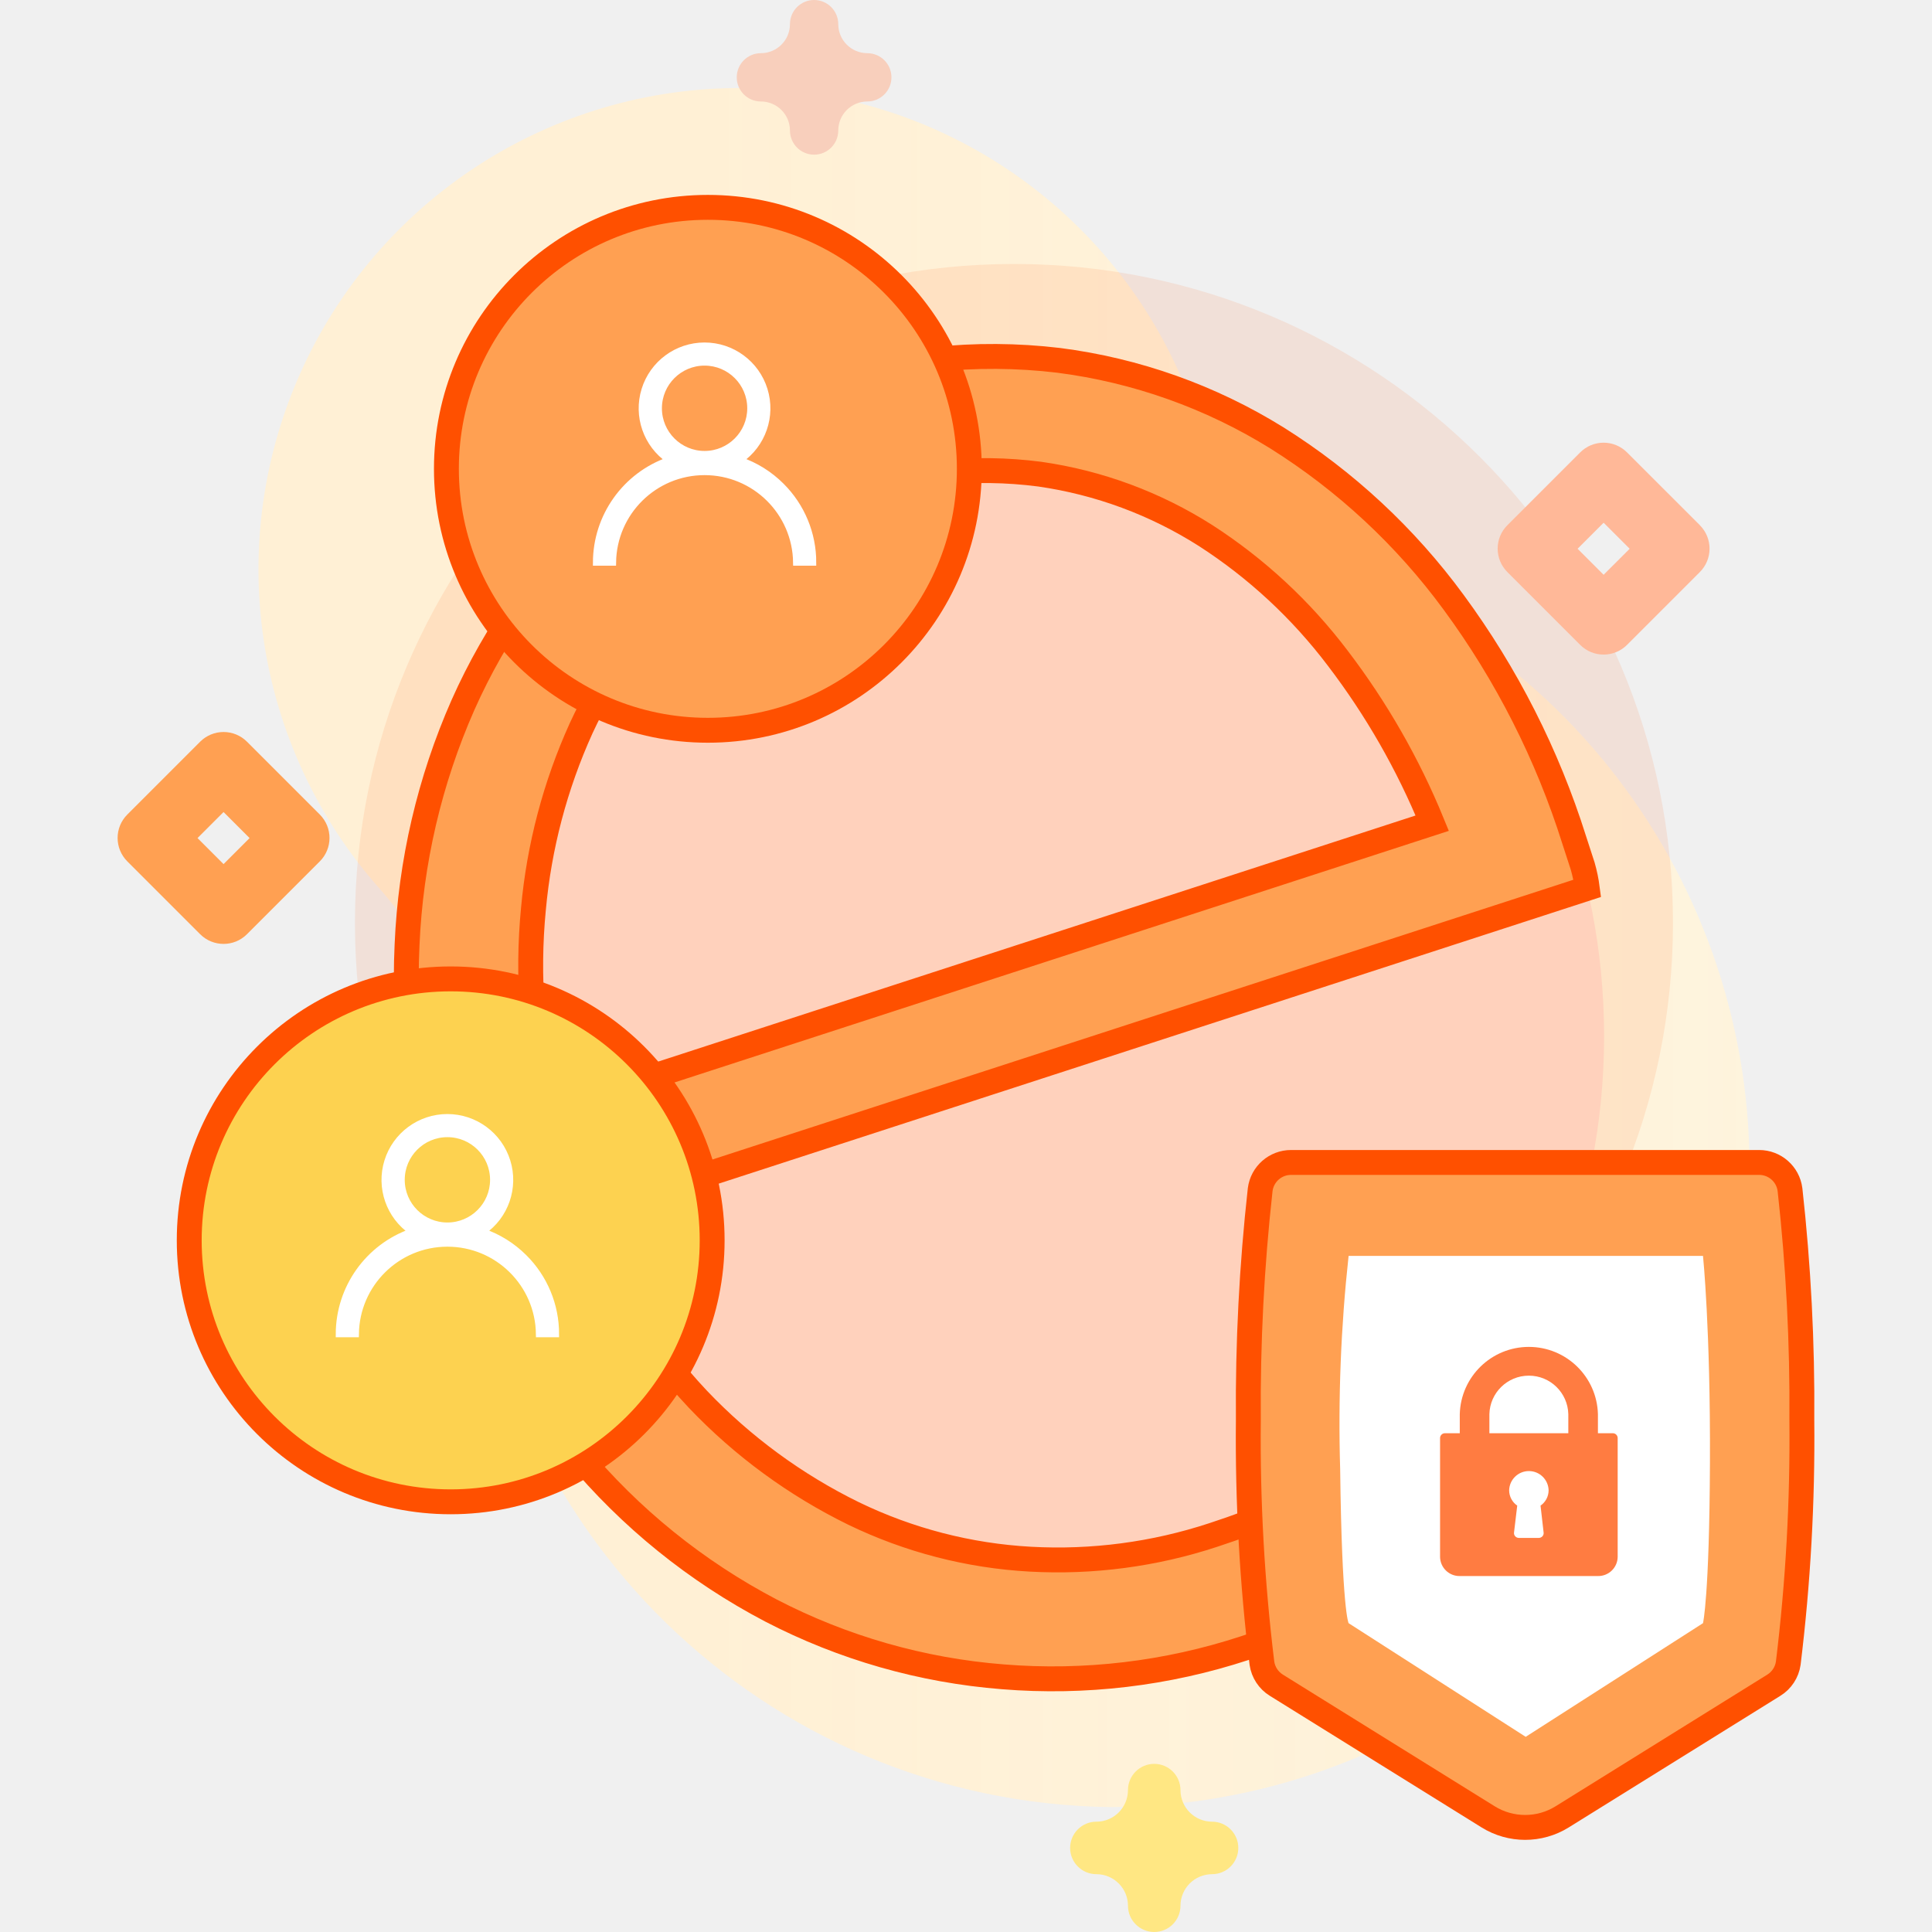
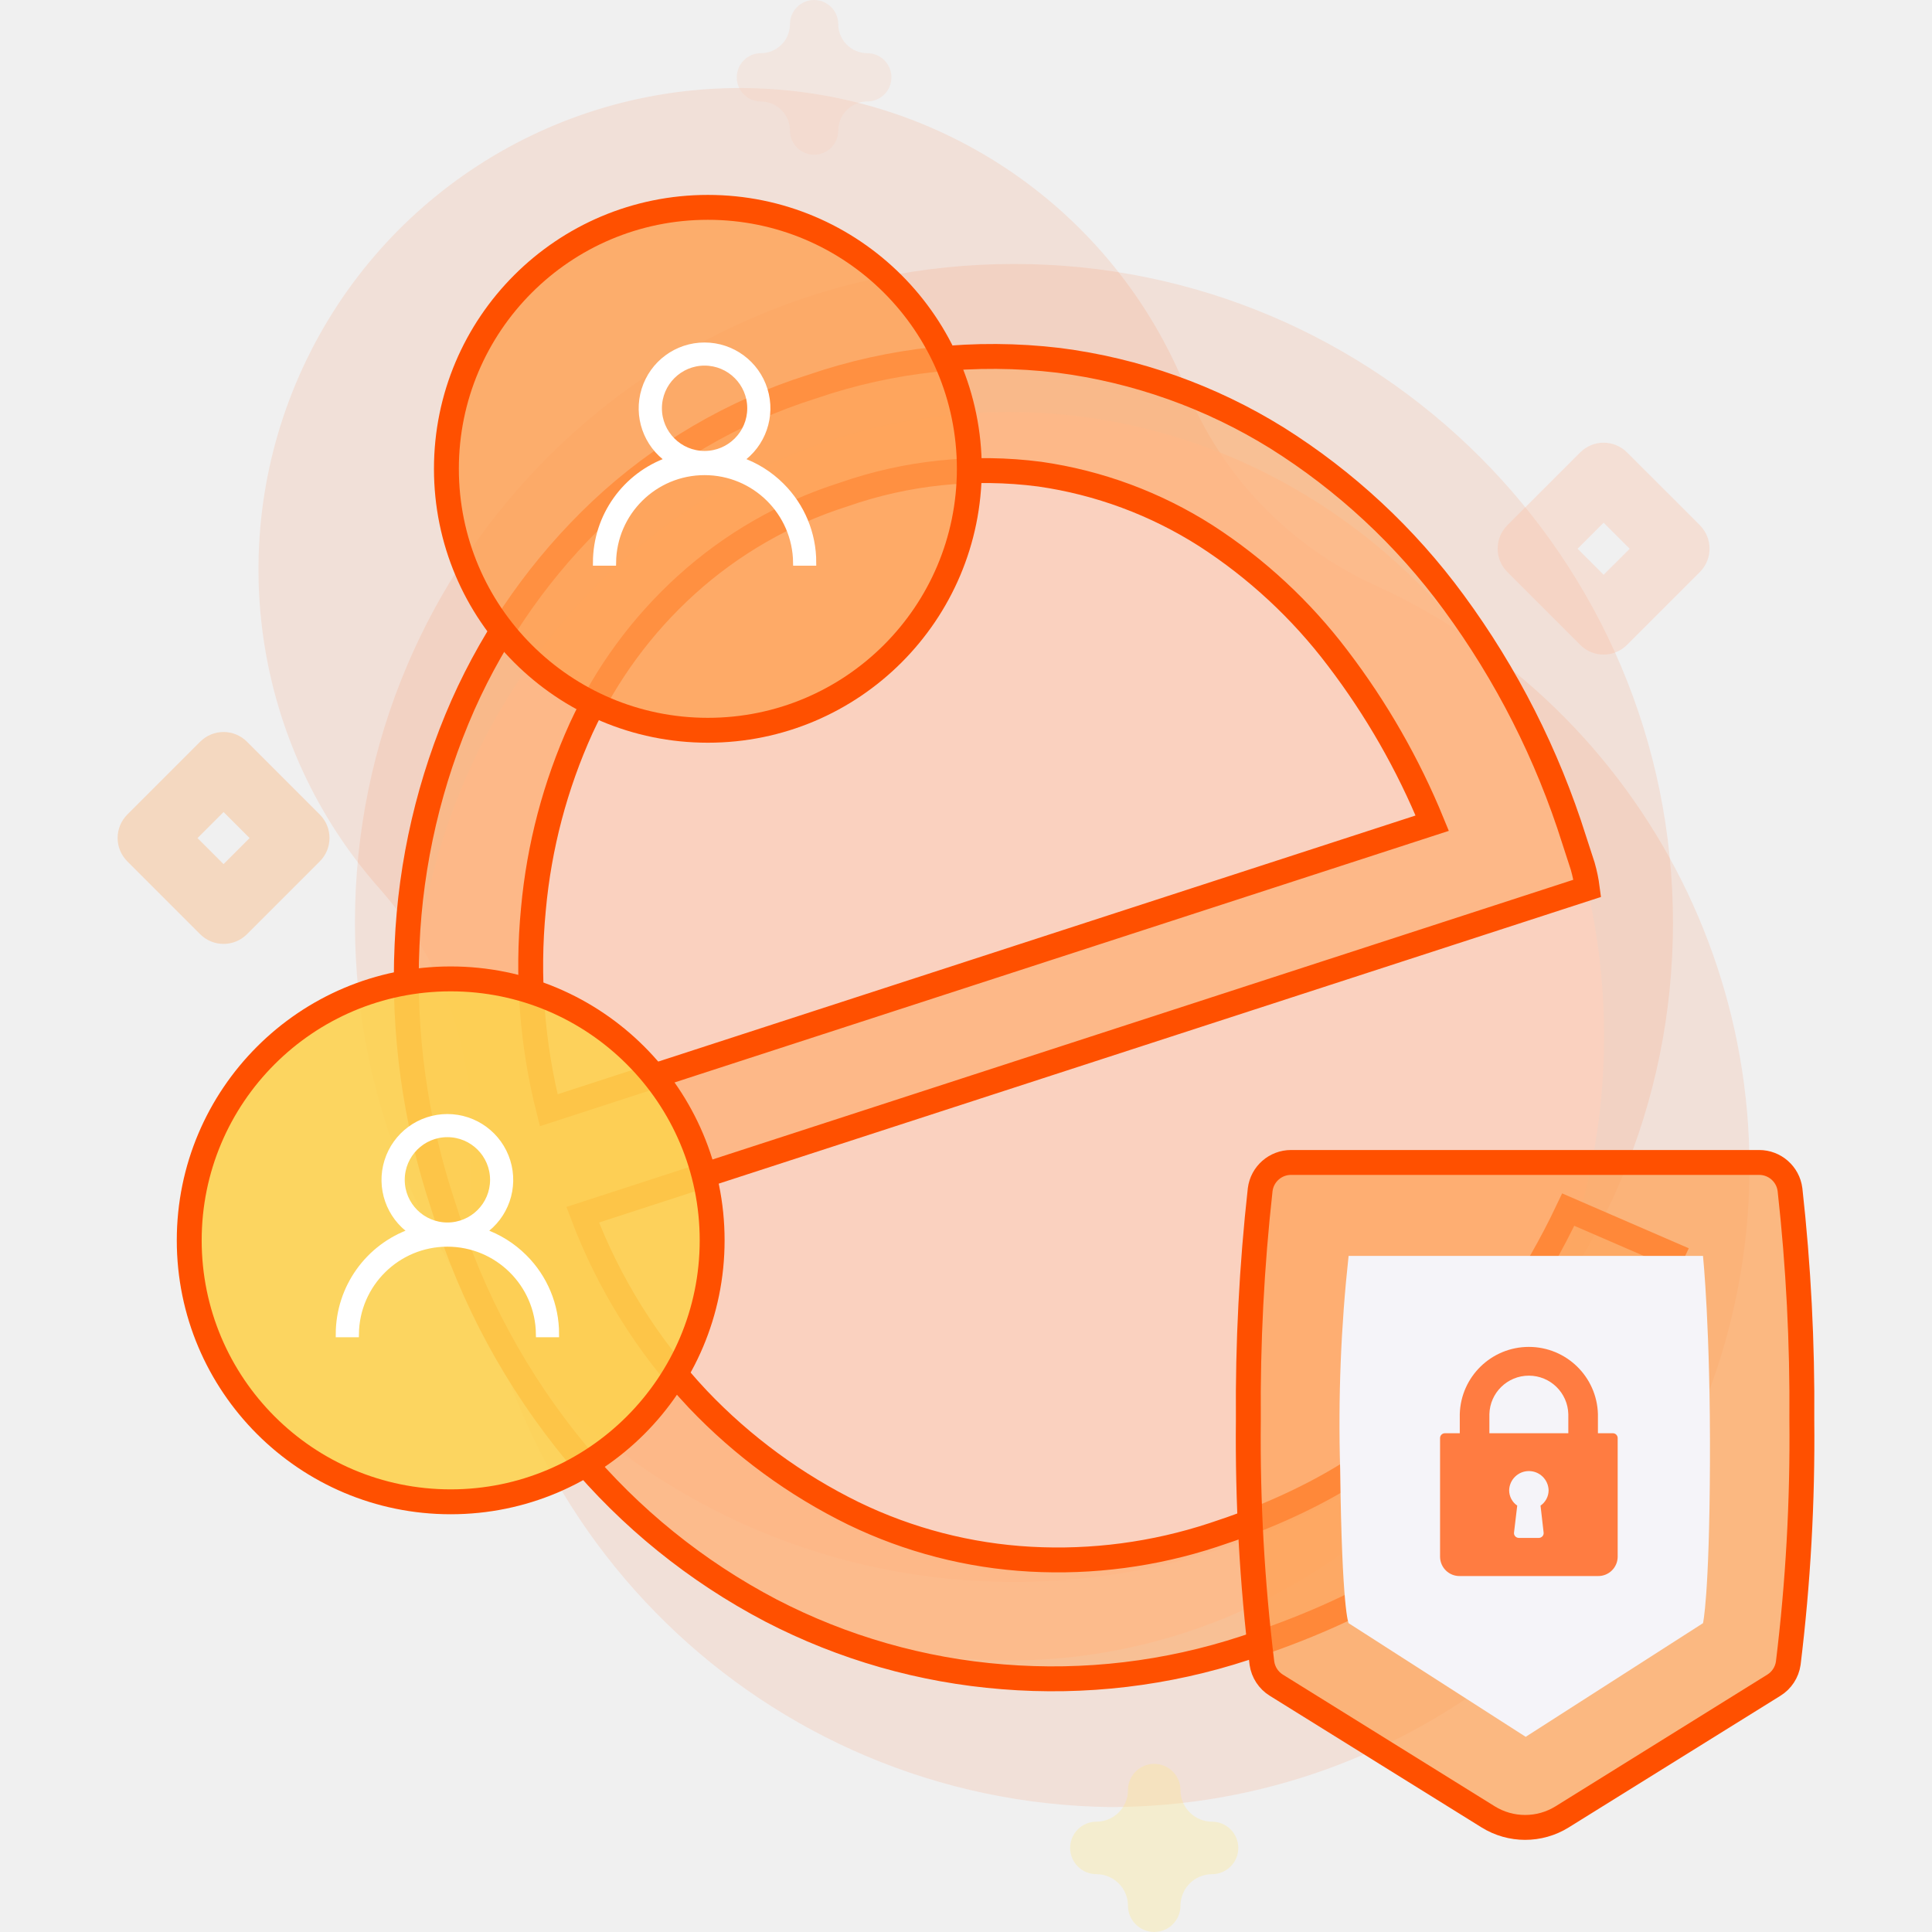
<svg xmlns="http://www.w3.org/2000/svg" id="expert-idp-illustration" class="icon" width="100" height="100" viewBox="0 0 136.332 155.236">
-   <defs>
-     <linearGradient id="linear-gradient" x1="0.292" y1="0.5" x2="2.192" y2="0.5" gradientUnits="objectBoundingBox">
-       <stop offset="0" stop-color="#fff0d5" />
-       <stop offset="0.001" stop-color="#fff0d5" />
-       <stop offset="0.557" stop-color="#fff6df" stop-opacity="0.902" />
-       <stop offset="1" stop-color="#ff5000" stop-opacity="0.251" />
-     </linearGradient>
-   </defs>
  <g transform="translate(-571.619 -136.789)">
-     <path d="M108.412,24.1A38.679,38.679,0,1,0,43.7,64.416,29.358,29.358,0,0,1,50.993,85q-.051,1.5-.013,3.028a52.1,52.1,0,0,0,51.407,50.123,51.407,51.407,0,0,0,21.239-98.185,29.676,29.676,0,0,1-15.207-15.868Z" transform="translate(549.019 143.837)" fill="url(#linear-gradient)" />
-     <path d="M52.952,0A52.952,52.952,0,1,1,0,52.952,52.952,52.952,0,0,1,52.952,0Z" transform="translate(590.685 157.999)" fill="#ff5000" opacity="0.1" />
-     <path d="M47.872,0C74.31,0,95.743,22.46,95.743,50.165S74.31,100.33,47.872,100.33,0,77.87,0,50.165,21.433,0,47.872,0Z" transform="translate(595.313 169.885)" fill="#ffd1bc" />
-     <path d="M10.434,57.589H95.313a12.071,12.071,0,0,0,.2-1.806V53.576A65.338,65.338,0,0,0,92.2,32.407a51.664,51.664,0,0,0-9.431-16.956A43.815,43.815,0,0,0,68.024,4.114,44.674,44.674,0,0,0,48.56,0,44.141,44.141,0,0,0,29.3,4.214a48.789,48.789,0,0,0-15.35,11.438A53.433,53.433,0,0,0,3.712,32.607,57.776,57.776,0,0,0,0,53.376v.4A57.26,57.26,0,0,0,4.023,75.649,51.316,51.316,0,0,0,14.984,92.5a48.74,48.74,0,0,0,16.09,10.836,49.455,49.455,0,0,0,19.207,3.813q14.683,0,24.639-5.518A71.349,71.349,0,0,0,92.7,87.688l-6.822-6.02A60.27,60.27,0,0,1,71.095,93.106q-8.351,4.615-20.422,4.615a39.948,39.948,0,0,1-14.585-2.695A37.266,37.266,0,0,1,23.714,87.14a43.965,43.965,0,0,1-9.053-12.579A44.593,44.593,0,0,1,10.434,57.589Zm0-8.829a47.261,47.261,0,0,1,3.824-15.752A45.083,45.083,0,0,1,22.4,20.367,35.722,35.722,0,0,1,33.974,12.04,34.193,34.193,0,0,1,48.259,9.03a34.3,34.3,0,0,1,15.493,3.311A33.694,33.694,0,0,1,74.918,21.17,41.535,41.535,0,0,1,81.96,33.811,58.183,58.183,0,0,1,85.08,48.76Z" transform="matrix(0.951, -0.309, 0.309, 0.951, 581.268, 182.85)" fill="#ffa052" stroke="#ff5000" stroke-width="2" />
-     <path d="M21.008,0A21.008,21.008,0,1,1,0,21.008,21.008,21.008,0,0,1,21.008,0Z" transform="translate(598.036 153.45)" fill="#ffa052" stroke="#ff5000" stroke-width="2" />
+     <path class="path fill primary" d="M108.412,24.1A38.679,38.679,0,1,0,43.7,64.416,29.358,29.358,0,0,1,50.993,85q-.051,1.5-.013,3.028a52.1,52.1,0,0,0,51.407,50.123,51.407,51.407,0,0,0,21.239-98.185,29.676,29.676,0,0,1-15.207-15.868Z" transform="translate(549.019 143.837)" fill="#ff5000" opacity="0.1" />
+     <path class="path fill primary" d="M52.952,0A52.952,52.952,0,1,1,0,52.952,52.952,52.952,0,0,1,52.952,0Z" transform="translate(590.685 157.999)" fill="#ff5000" opacity="0.1" />
+     <path class="path fill primary" d="M47.872,0C74.31,0,95.743,22.46,95.743,50.165S74.31,100.33,47.872,100.33,0,77.87,0,50.165,21.433,0,47.872,0Z" transform="translate(595.313 169.885)" fill="#ffd1bc" opacity="0.6" />
+     <path class="path fill stroke primary" d="M10.434,57.589H95.313a12.071,12.071,0,0,0,.2-1.806V53.576A65.338,65.338,0,0,0,92.2,32.407a51.664,51.664,0,0,0-9.431-16.956A43.815,43.815,0,0,0,68.024,4.114,44.674,44.674,0,0,0,48.56,0,44.141,44.141,0,0,0,29.3,4.214a48.789,48.789,0,0,0-15.35,11.438A53.433,53.433,0,0,0,3.712,32.607,57.776,57.776,0,0,0,0,53.376v.4A57.26,57.26,0,0,0,4.023,75.649,51.316,51.316,0,0,0,14.984,92.5a48.74,48.74,0,0,0,16.09,10.836,49.455,49.455,0,0,0,19.207,3.813q14.683,0,24.639-5.518A71.349,71.349,0,0,0,92.7,87.688l-6.822-6.02A60.27,60.27,0,0,1,71.095,93.106q-8.351,4.615-20.422,4.615a39.948,39.948,0,0,1-14.585-2.695A37.266,37.266,0,0,1,23.714,87.14a43.965,43.965,0,0,1-9.053-12.579A44.593,44.593,0,0,1,10.434,57.589Zm0-8.829a47.261,47.261,0,0,1,3.824-15.752A45.083,45.083,0,0,1,22.4,20.367,35.722,35.722,0,0,1,33.974,12.04,34.193,34.193,0,0,1,48.259,9.03a34.3,34.3,0,0,1,15.493,3.311A33.694,33.694,0,0,1,74.918,21.17,41.535,41.535,0,0,1,81.96,33.811,58.183,58.183,0,0,1,85.08,48.76Z" transform="matrix(0.951, -0.309, 0.309, 0.951, 581.268, 182.85)" fill="#ffa052" stroke="#ff5000" stroke-width="2" style="fill-opacity: 0.5;" />
+     <path class="path fill stroke primary" d="M21.008,0A21.008,21.008,0,1,1,0,21.008,21.008,21.008,0,0,1,21.008,0Z" transform="translate(598.036 153.45)" fill="#ffa052" stroke="#ff5000" stroke-width="2" style="fill-opacity: 0.8;" />
    <path d="M14.886,11.269A8.687,8.687,0,0,0,11.572,9.2a5.042,5.042,0,1,0-5.706,0A8.733,8.733,0,0,0,0,17.435H1.361a7.362,7.362,0,0,1,14.723,0h1.361A8.664,8.664,0,0,0,14.886,11.269ZM8.72,8.715A3.678,3.678,0,1,1,12.4,5.037,3.678,3.678,0,0,1,8.72,8.715Z" transform="translate(610.058 164.557)" fill="#fff" stroke="#fff" stroke-width="0.5" />
-     <path d="M231.308,59.175l-5.851-5.851a2.658,2.658,0,0,0-3.764,0l-5.851,5.851a2.661,2.661,0,0,0,0,3.764l5.851,5.851a2.661,2.661,0,0,0,3.764,0l5.851-5.851a2.661,2.661,0,0,0,0-3.763Zm-7.734,3.983-2.092-2.092,2.092-2.092,2.092,2.092Z" transform="translate(356.555 143.062)" fill="#ffa052" />
-     <path d="M166.891,39.533a2.337,2.337,0,0,1-2.333-2.333,1.94,1.94,0,1,0-3.881,0,2.337,2.337,0,0,1-2.335,2.333,1.94,1.94,0,1,0,0,3.881,2.337,2.337,0,0,1,2.335,2.333,1.94,1.94,0,0,0,3.881,0,2.337,2.337,0,0,1,2.333-2.333,1.94,1.94,0,0,0,0-3.881Z" transform="translate(464.963 101.529)" fill="#f8cfbc" />
-     <path d="M353.455,59.175,347.6,53.324a2.658,2.658,0,0,0-3.763,0l-5.851,5.851a2.661,2.661,0,0,0,0,3.764l5.851,5.851a2.661,2.661,0,0,0,3.764,0l5.851-5.851a2.661,2.661,0,0,0,0-3.763Zm-7.734,3.983-2.092-2.092,2.092-2.092,2.092,2.092Z" transform="translate(345.298 119.815)" fill="#ffb898" />
-     <path d="M97.42,458.712a2.108,2.108,0,0,1-2.108-2.108,2.542,2.542,0,0,0-2.539-2.537,2.109,2.109,0,1,1,0-4.218,2.542,2.542,0,0,0,2.539-2.537,2.109,2.109,0,1,1,4.218,0,2.542,2.542,0,0,0,2.537,2.537,2.109,2.109,0,1,1,0,4.218,2.542,2.542,0,0,0-2.537,2.537,2.108,2.108,0,0,1-2.11,2.108Z" transform="translate(557.488 -166.688)" fill="#ffe783" />
-     <path d="M321.292,278.857a2.5,2.5,0,0,0,1.155-1.763,148.411,148.411,0,0,0,1.091-19.54,156.328,156.328,0,0,0-.951-18.518,2.5,2.5,0,0,0-2.483-2.181H282.5a2.5,2.5,0,0,0-2.483,2.18,156.3,156.3,0,0,0-.951,18.518,148.437,148.437,0,0,0,1.091,19.54,2.5,2.5,0,0,0,1.155,1.763l17.019,10.579a5.636,5.636,0,0,0,5.951,0Z" transform="translate(383.406 -6.663)" fill="#ffa052" stroke="#ff5000" stroke-width="2" />
-     <path d="M56.107,67.206a124.1,124.1,0,0,0-.678,17.137c.14,11.395.678,12.374.678,12.374l14.229,9.132,14.247-9.132s.513-2.122.558-12.887-.558-16.623-.558-16.623Z" transform="translate(614.42 170.494)" fill="#fff" />
-     <path d="M77.872,6.884H76.684V5.35a5.552,5.552,0,0,0-11.1,0V6.884H64.4a.389.389,0,0,0-.4.382v9.558a1.56,1.56,0,0,0,1.586,1.535h11.1a1.56,1.56,0,0,0,1.585-1.535V7.266a.389.389,0,0,0-.4-.382Zm-5.551,7.985a.374.374,0,0,1-.1.3.4.4,0,0,1-.3.127H70.342a.4.4,0,0,1-.3-.127.374.374,0,0,1-.1-.3L70.2,12.7a1.5,1.5,0,0,1-.649-1.23,1.586,1.586,0,0,1,3.171,0,1.5,1.5,0,0,1-.649,1.23Zm1.984-7.985H67.963V5.35a3.172,3.172,0,0,1,6.342,0Z" transform="translate(613.876 245.065)" fill="#ff7c41" />
-     <path d="M21.008,0A21.008,21.008,0,1,1,0,21.008,21.008,21.008,0,0,1,21.008,0Z" transform="translate(577.372 215.443)" fill="#fdd250" stroke="#ff5000" stroke-width="2" />
+     <path class="path fill primary" d="M231.308,59.175l-5.851-5.851a2.658,2.658,0,0,0-3.764,0l-5.851,5.851a2.661,2.661,0,0,0,0,3.764l5.851,5.851a2.661,2.661,0,0,0,3.764,0l5.851-5.851a2.661,2.661,0,0,0,0-3.763Zm-7.734,3.983-2.092-2.092,2.092-2.092,2.092,2.092Z" transform="translate(356.555 143.062)" fill="#ffa052" opacity="0.3" />
+     <path class="path fill stroke primary" d="M166.891,39.533a2.337,2.337,0,0,1-2.333-2.333,1.94,1.94,0,1,0-3.881,0,2.337,2.337,0,0,1-2.335,2.333,1.94,1.94,0,1,0,0,3.881,2.337,2.337,0,0,1,2.335,2.333,1.94,1.94,0,0,0,3.881,0,2.337,2.337,0,0,1,2.333-2.333,1.94,1.94,0,0,0,0-3.881Z" transform="translate(464.963 101.529)" fill="#f8cfbc" opacity="0.3" />
+     <path class="path fill stroke primary" d="M353.455,59.175,347.6,53.324a2.658,2.658,0,0,0-3.763,0l-5.851,5.851a2.661,2.661,0,0,0,0,3.764l5.851,5.851a2.661,2.661,0,0,0,3.764,0l5.851-5.851a2.661,2.661,0,0,0,0-3.763Zm-7.734,3.983-2.092-2.092,2.092-2.092,2.092,2.092Z" transform="translate(345.298 119.815)" fill="#ffb898" opacity="0.3" />
+     <path class="path fill stroke primary" d="M97.42,458.712a2.108,2.108,0,0,1-2.108-2.108,2.542,2.542,0,0,0-2.539-2.537,2.109,2.109,0,1,1,0-4.218,2.542,2.542,0,0,0,2.539-2.537,2.109,2.109,0,1,1,4.218,0,2.542,2.542,0,0,0,2.537,2.537,2.109,2.109,0,1,1,0,4.218,2.542,2.542,0,0,0-2.537,2.537,2.108,2.108,0,0,1-2.11,2.108Z" transform="translate(557.488 -166.688)" fill="#ffe783" opacity="0.3" />
+     <path class="path fill stroke primary" d="M321.292,278.857a2.5,2.5,0,0,0,1.155-1.763,148.411,148.411,0,0,0,1.091-19.54,156.328,156.328,0,0,0-.951-18.518,2.5,2.5,0,0,0-2.483-2.181H282.5a2.5,2.5,0,0,0-2.483,2.18,156.3,156.3,0,0,0-.951,18.518,148.437,148.437,0,0,0,1.091,19.54,2.5,2.5,0,0,0,1.155,1.763l17.019,10.579a5.636,5.636,0,0,0,5.951,0Z" transform="translate(383.406 -6.663)" fill="#ffa052" stroke="#ff5000" stroke-width="2" style="fill-opacity: 0.7;" />
+     <path d="M56.107,67.206a124.1,124.1,0,0,0-.678,17.137c.14,11.395.678,12.374.678,12.374l14.229,9.132,14.247-9.132s.513-2.122.558-12.887-.558-16.623-.558-16.623Z" transform="translate(614.42 170.494)" fill="#f5f4f9" />
+     <path class="path fill primary" d="M77.872,6.884H76.684V5.35a5.552,5.552,0,0,0-11.1,0V6.884H64.4a.389.389,0,0,0-.4.382v9.558a1.56,1.56,0,0,0,1.586,1.535h11.1a1.56,1.56,0,0,0,1.585-1.535V7.266a.389.389,0,0,0-.4-.382Zm-5.551,7.985a.374.374,0,0,1-.1.3.4.4,0,0,1-.3.127H70.342a.4.4,0,0,1-.3-.127.374.374,0,0,1-.1-.3L70.2,12.7a1.5,1.5,0,0,1-.649-1.23,1.586,1.586,0,0,1,3.171,0,1.5,1.5,0,0,1-.649,1.23Zm1.984-7.985H67.963V5.35a3.172,3.172,0,0,1,6.342,0Z" transform="translate(613.876 245.065)" fill="#ff7c41" />
+     <path class="path fill stroke primary" d="M21.008,0A21.008,21.008,0,1,1,0,21.008,21.008,21.008,0,0,1,21.008,0Z" transform="translate(577.372 215.443)" fill="#fdd250" stroke="#ff5000" stroke-width="2" style="fill-opacity: 0.9;" />
    <path d="M14.886,11.269A8.687,8.687,0,0,0,11.572,9.2a5.042,5.042,0,1,0-5.706,0A8.733,8.733,0,0,0,0,17.435H1.361a7.362,7.362,0,0,1,14.723,0h1.361A8.664,8.664,0,0,0,14.886,11.269ZM8.72,8.715A3.678,3.678,0,1,1,12.4,5.037,3.678,3.678,0,0,1,8.72,8.715Z" transform="translate(589.394 226.551)" fill="#fff" stroke="#fff" stroke-width="0.5" />
  </g>
</svg>
